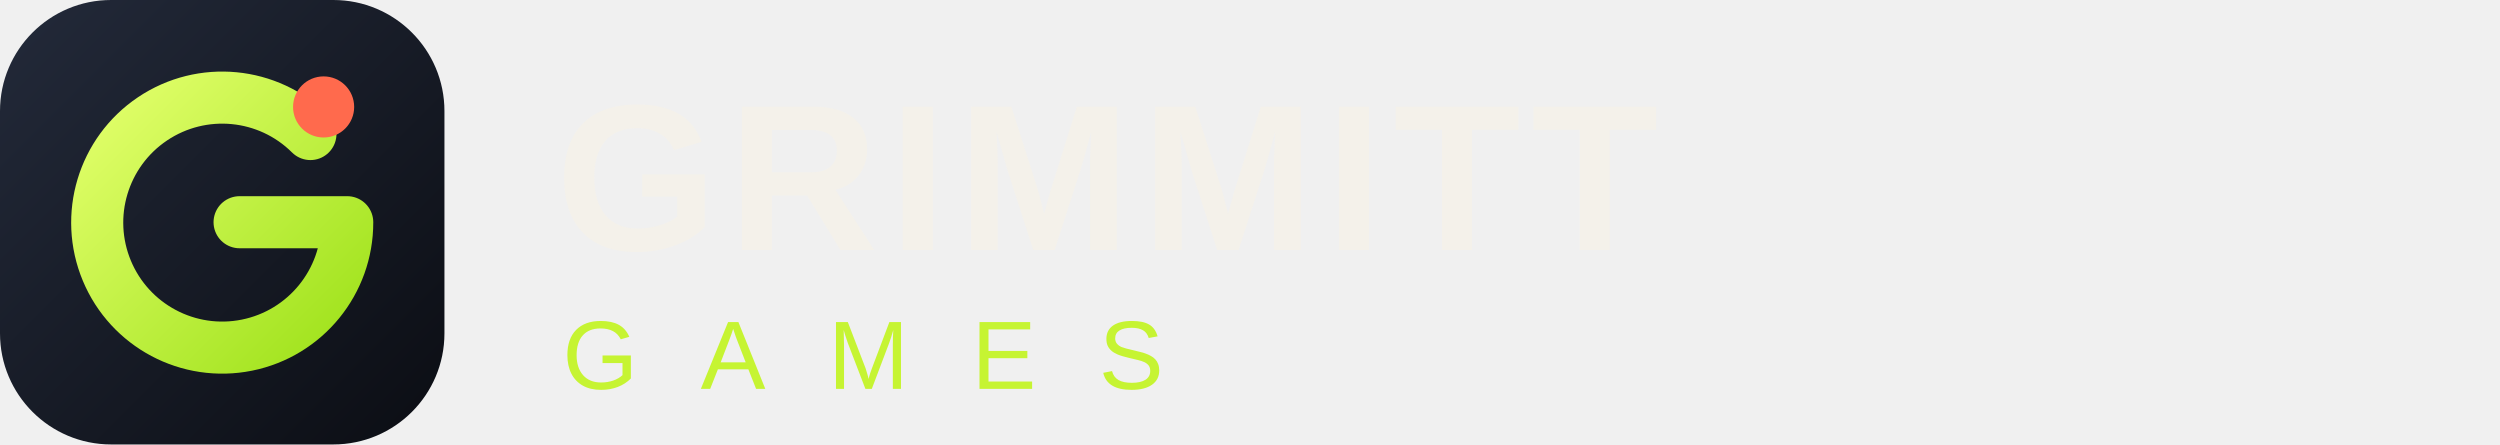
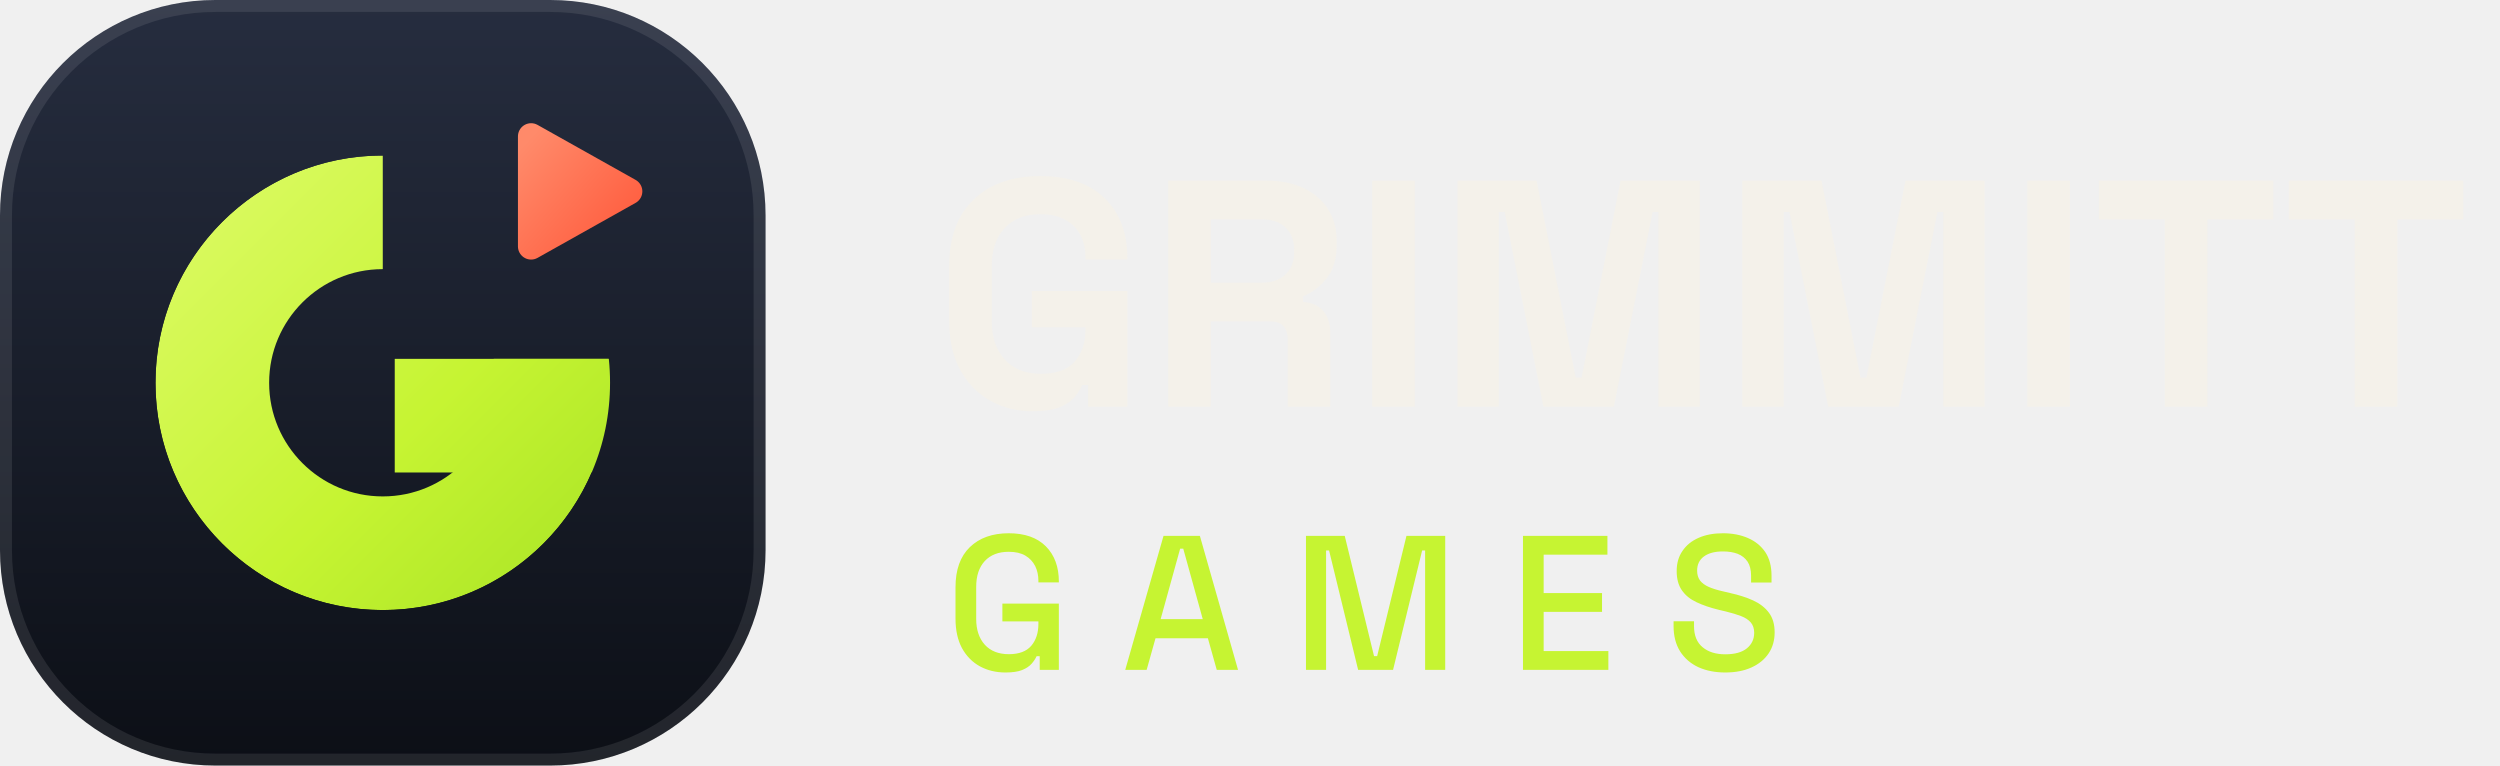
- <svg xmlns="http://www.w3.org/2000/svg" viewBox="0 0 360 64" role="img" aria-label="Grimmitt Games">
+ <svg xmlns="http://www.w3.org/2000/svg" viewBox="0 0 209 64" width="209" height="64" role="img" aria-label="Grimmitt Games">
  <defs>
-     <linearGradient id="t" x1="0" y1="0" x2="1" y2="1">
-       <stop offset="0" stop-color="#232a3a" />
-       <stop offset="1" stop-color="#0b0d13" />
+     <linearGradient id="gt" x1="0" y1="0" x2="0" y2="1">
+       <stop offset="0" stop-color="#262d3f" />
+       <stop offset="1" stop-color="#0c0f16" />
    </linearGradient>
-     <linearGradient id="g" x1="0" y1="0" x2="1" y2="1">
-       <stop offset="0" stop-color="#e2ff6b" />
-       <stop offset="1" stop-color="#9fe21b" />
+     <linearGradient id="gl" x1="0" y1="0" x2="1" y2="1">
+       <stop offset="0" stop-color="#ecff8a" />
+       <stop offset=".55" stop-color="#c6f432" />
+       <stop offset="1" stop-color="#8fd61a" />
+     </linearGradient>
+     <linearGradient id="gc" x1="0" y1="0" x2="1" y2="1">
+       <stop offset="0" stop-color="#ff8a6a" />
+       <stop offset="1" stop-color="#ff5a3c" />
    </linearGradient>
  </defs>
-   <rect width="64" height="64" rx="16" fill="url(#t)" />
-   <path d="M44.7 19.3 A18 18 0 1 0 50 32 H34.5" fill="none" stroke="url(#g)" stroke-width="7.5" stroke-linecap="round" stroke-linejoin="round" />
-   <circle cx="46.6" cy="15.4" r="4.4" fill="#ff6a4d" />
-   <text x="80" y="36" font-family="'Space Grotesk', 'Segoe UI', Arial, sans-serif" font-weight="700" font-size="30" letter-spacing="1.5" fill="#f4f1ea">GRIMMITT</text>
-   <text x="81" y="56" font-family="'Space Grotesk', 'Segoe UI', Arial, sans-serif" font-weight="500" font-size="14" letter-spacing="9" fill="#c6f432">GAMES</text>
+   <rect width="64" height="64" rx="18" fill="url(#gt)" />
+   <rect x=".5" y=".5" width="63" height="63" rx="17.5" fill="none" stroke="#fff" stroke-opacity=".09" />
+   <mask id="mb">
+     <rect width="64" height="64" fill="#000" />
+     <circle cx="32" cy="32" r="14.25" fill="none" stroke="#fff" stroke-width="9.5" />
+     <rect x="32" y="0" width="32" height="30" fill="#000" />
+     <rect x="33" y="30" width="20" height="9.5" fill="#fff" />
+     <circle cx="32" cy="32" r="33" fill="none" stroke="#000" stroke-width="28" />
+   </mask>
+   <rect width="64" height="64" fill="url(#gl)" mask="url(#mb)" />
+   <path d="M44.4 11.4 L52.6 16 L44.4 20.6 Z" fill="url(#gc)" stroke="url(#gc)" stroke-width="2.2" stroke-linejoin="round" />
+   <path d="M86.32 34.38L86.32 34.38Q84.37 34.38 82.79 33.50Q81.21 32.62 80.28 30.94Q79.35 29.25 79.35 26.82L79.35 26.82L79.35 22.28Q79.35 18.64 81.40 16.68Q83.45 14.72 86.96 14.72L86.96 14.72Q90.45 14.72 92.35 16.57Q94.25 18.42 94.25 21.58L94.25 21.58L94.25 21.69L90.74 21.69L90.74 21.47Q90.74 20.47 90.33 19.66Q89.91 18.85 89.07 18.38Q88.23 17.91 86.96 17.91L86.96 17.91Q85.07 17.91 83.99 19.07Q82.91 20.23 82.91 22.23L82.91 22.23L82.91 26.87Q82.91 28.84 83.99 30.04Q85.07 31.25 87.02 31.25L87.02 31.25Q88.96 31.25 89.85 30.22Q90.74 29.19 90.74 27.63L90.74 27.63L90.74 27.36L86.26 27.36L86.26 24.33L94.25 24.33L94.25 34L90.96 34L90.96 32.19L90.47 32.19Q90.28 32.65 89.87 33.16Q89.45 33.68 88.61 34.03Q87.77 34.38 86.32 34.38ZM101.22 34L97.66 34L97.66 15.10L105.86 15.10Q107.65 15.10 108.97 15.72Q110.29 16.34 111.02 17.48Q111.75 18.61 111.75 20.15L111.75 20.15L111.75 20.47Q111.75 22.17 110.94 23.23Q110.13 24.28 108.94 24.77L108.94 24.77L108.94 25.25Q110.02 25.31 110.62 25.99Q111.21 26.68 111.21 27.82L111.21 27.82L111.21 34L107.65 34L107.65 28.33Q107.65 27.68 107.31 27.28Q106.97 26.87 106.19 26.87L106.19 26.87L101.22 26.87L101.22 34ZM101.22 18.34L101.22 23.63L105.49 23.63Q106.75 23.63 107.47 22.94Q108.19 22.26 108.19 21.12L108.19 21.12L108.19 20.85Q108.19 19.72 107.48 19.03Q106.78 18.34 105.49 18.34L105.49 18.34L101.22 18.34ZM118.28 34L114.72 34L114.72 15.10L118.28 15.10L118.28 34ZM125.30 34L121.85 34L121.85 15.10L128.46 15.10L131.73 31.57L132.22 31.57L135.48 15.10L142.10 15.10L142.10 34L138.64 34L138.64 17.72L138.16 17.72L134.92 34L129.03 34L125.79 17.72L125.30 17.72L125.30 34ZM149.12 34L145.66 34L145.66 15.10L152.28 15.10L155.54 31.57L156.03 31.57L159.30 15.10L165.91 15.10L165.91 34L162.46 34L162.46 17.72L161.97 17.72L158.73 34L152.84 34L149.60 17.72L149.12 17.72L149.12 34ZM173.04 34L169.48 34L169.48 15.10L173.04 15.10L173.04 34ZM184.54 34L180.98 34L180.98 18.34L175.47 18.34L175.47 15.10L190.05 15.10L190.05 18.34L184.54 18.34L184.54 34ZM200.42 34L196.85 34L196.85 18.34L191.35 18.34L191.35 15.10L205.93 15.10L205.93 18.34L200.42 18.34L200.42 34Z" fill="#f4f1ea" />
+   <path d="M84.06 56.22L84.06 56.22Q82.86 56.22 81.91 55.70Q80.97 55.18 80.42 54.18Q79.88 53.17 79.88 51.71L79.88 51.71L79.88 49.09Q79.88 46.90 81.08 45.74Q82.28 44.58 84.33 44.58L84.33 44.58Q86.34 44.58 87.43 45.67Q88.52 46.77 88.52 48.61L88.52 48.61L88.52 48.69L86.81 48.69L86.81 48.56Q86.81 47.87 86.54 47.32Q86.26 46.77 85.72 46.45Q85.18 46.13 84.33 46.13L84.33 46.13Q83.05 46.13 82.33 46.90Q81.61 47.68 81.61 49.06L81.61 49.06L81.61 51.74Q81.61 53.10 82.33 53.90Q83.05 54.69 84.34 54.69L84.34 54.69Q85.62 54.69 86.22 53.98Q86.81 53.28 86.81 52.16L86.81 52.16L86.81 51.95L83.80 51.95L83.80 50.46L88.52 50.46L88.52 56L86.92 56L86.92 54.86L86.66 54.86Q86.52 55.17 86.24 55.49Q85.96 55.81 85.44 56.02Q84.92 56.22 84.06 56.22ZM95.86 56L94.07 56L97.27 44.80L100.31 44.80L103.50 56L101.72 56L100.98 53.36L96.60 53.36L95.86 56ZM98.66 45.87L97.03 51.76L100.55 51.76L98.92 45.87L98.66 45.87ZM110.86 56L109.18 56L109.18 44.80L112.42 44.80L114.87 54.85L115.13 54.85L117.58 44.80L120.82 44.80L120.82 56L119.14 56L119.14 46.02L118.89 46.02L116.46 56L113.54 56L111.11 46.02L110.86 46.02L110.86 56ZM134.46 56L127.32 56L127.32 44.80L134.38 44.80L134.38 46.37L129.05 46.37L129.05 49.58L133.93 49.58L133.93 51.15L129.05 51.15L129.05 54.43L134.46 54.43L134.46 56ZM144.23 56.22L144.23 56.22Q142.97 56.22 141.99 55.78Q141.02 55.33 140.46 54.46Q139.91 53.58 139.91 52.34L139.91 52.34L139.91 51.94L141.62 51.94L141.62 52.34Q141.62 53.52 142.34 54.11Q143.05 54.70 144.23 54.70L144.23 54.70Q145.43 54.70 146.04 54.20Q146.65 53.70 146.65 52.90L146.65 52.90Q146.65 52.37 146.36 52.03Q146.07 51.70 145.54 51.50Q145.02 51.30 144.28 51.12L144.28 51.12L143.69 50.98Q142.62 50.72 141.82 50.34Q141.03 49.97 140.60 49.34Q140.17 48.72 140.17 47.74L140.17 47.74Q140.17 46.75 140.66 46.05Q141.14 45.34 142.01 44.96Q142.87 44.58 144.04 44.58L144.04 44.58Q145.21 44.58 146.13 44.98Q147.05 45.38 147.58 46.16Q148.10 46.94 148.10 48.13L148.10 48.13L148.10 48.70L146.39 48.70L146.39 48.13Q146.39 47.41 146.10 46.96Q145.80 46.51 145.27 46.30Q144.74 46.10 144.04 46.10L144.04 46.10Q143.02 46.10 142.45 46.52Q141.88 46.94 141.88 47.70L141.88 47.70Q141.88 48.21 142.13 48.54Q142.38 48.86 142.86 49.07Q143.34 49.28 144.06 49.44L144.06 49.44L144.65 49.58Q145.74 49.82 146.57 50.20Q147.40 50.58 147.88 51.22Q148.36 51.86 148.36 52.86L148.36 52.86Q148.36 53.87 147.86 54.62Q147.35 55.38 146.42 55.80Q145.50 56.22 144.23 56.22Z" fill="#c6f432" />
</svg>
